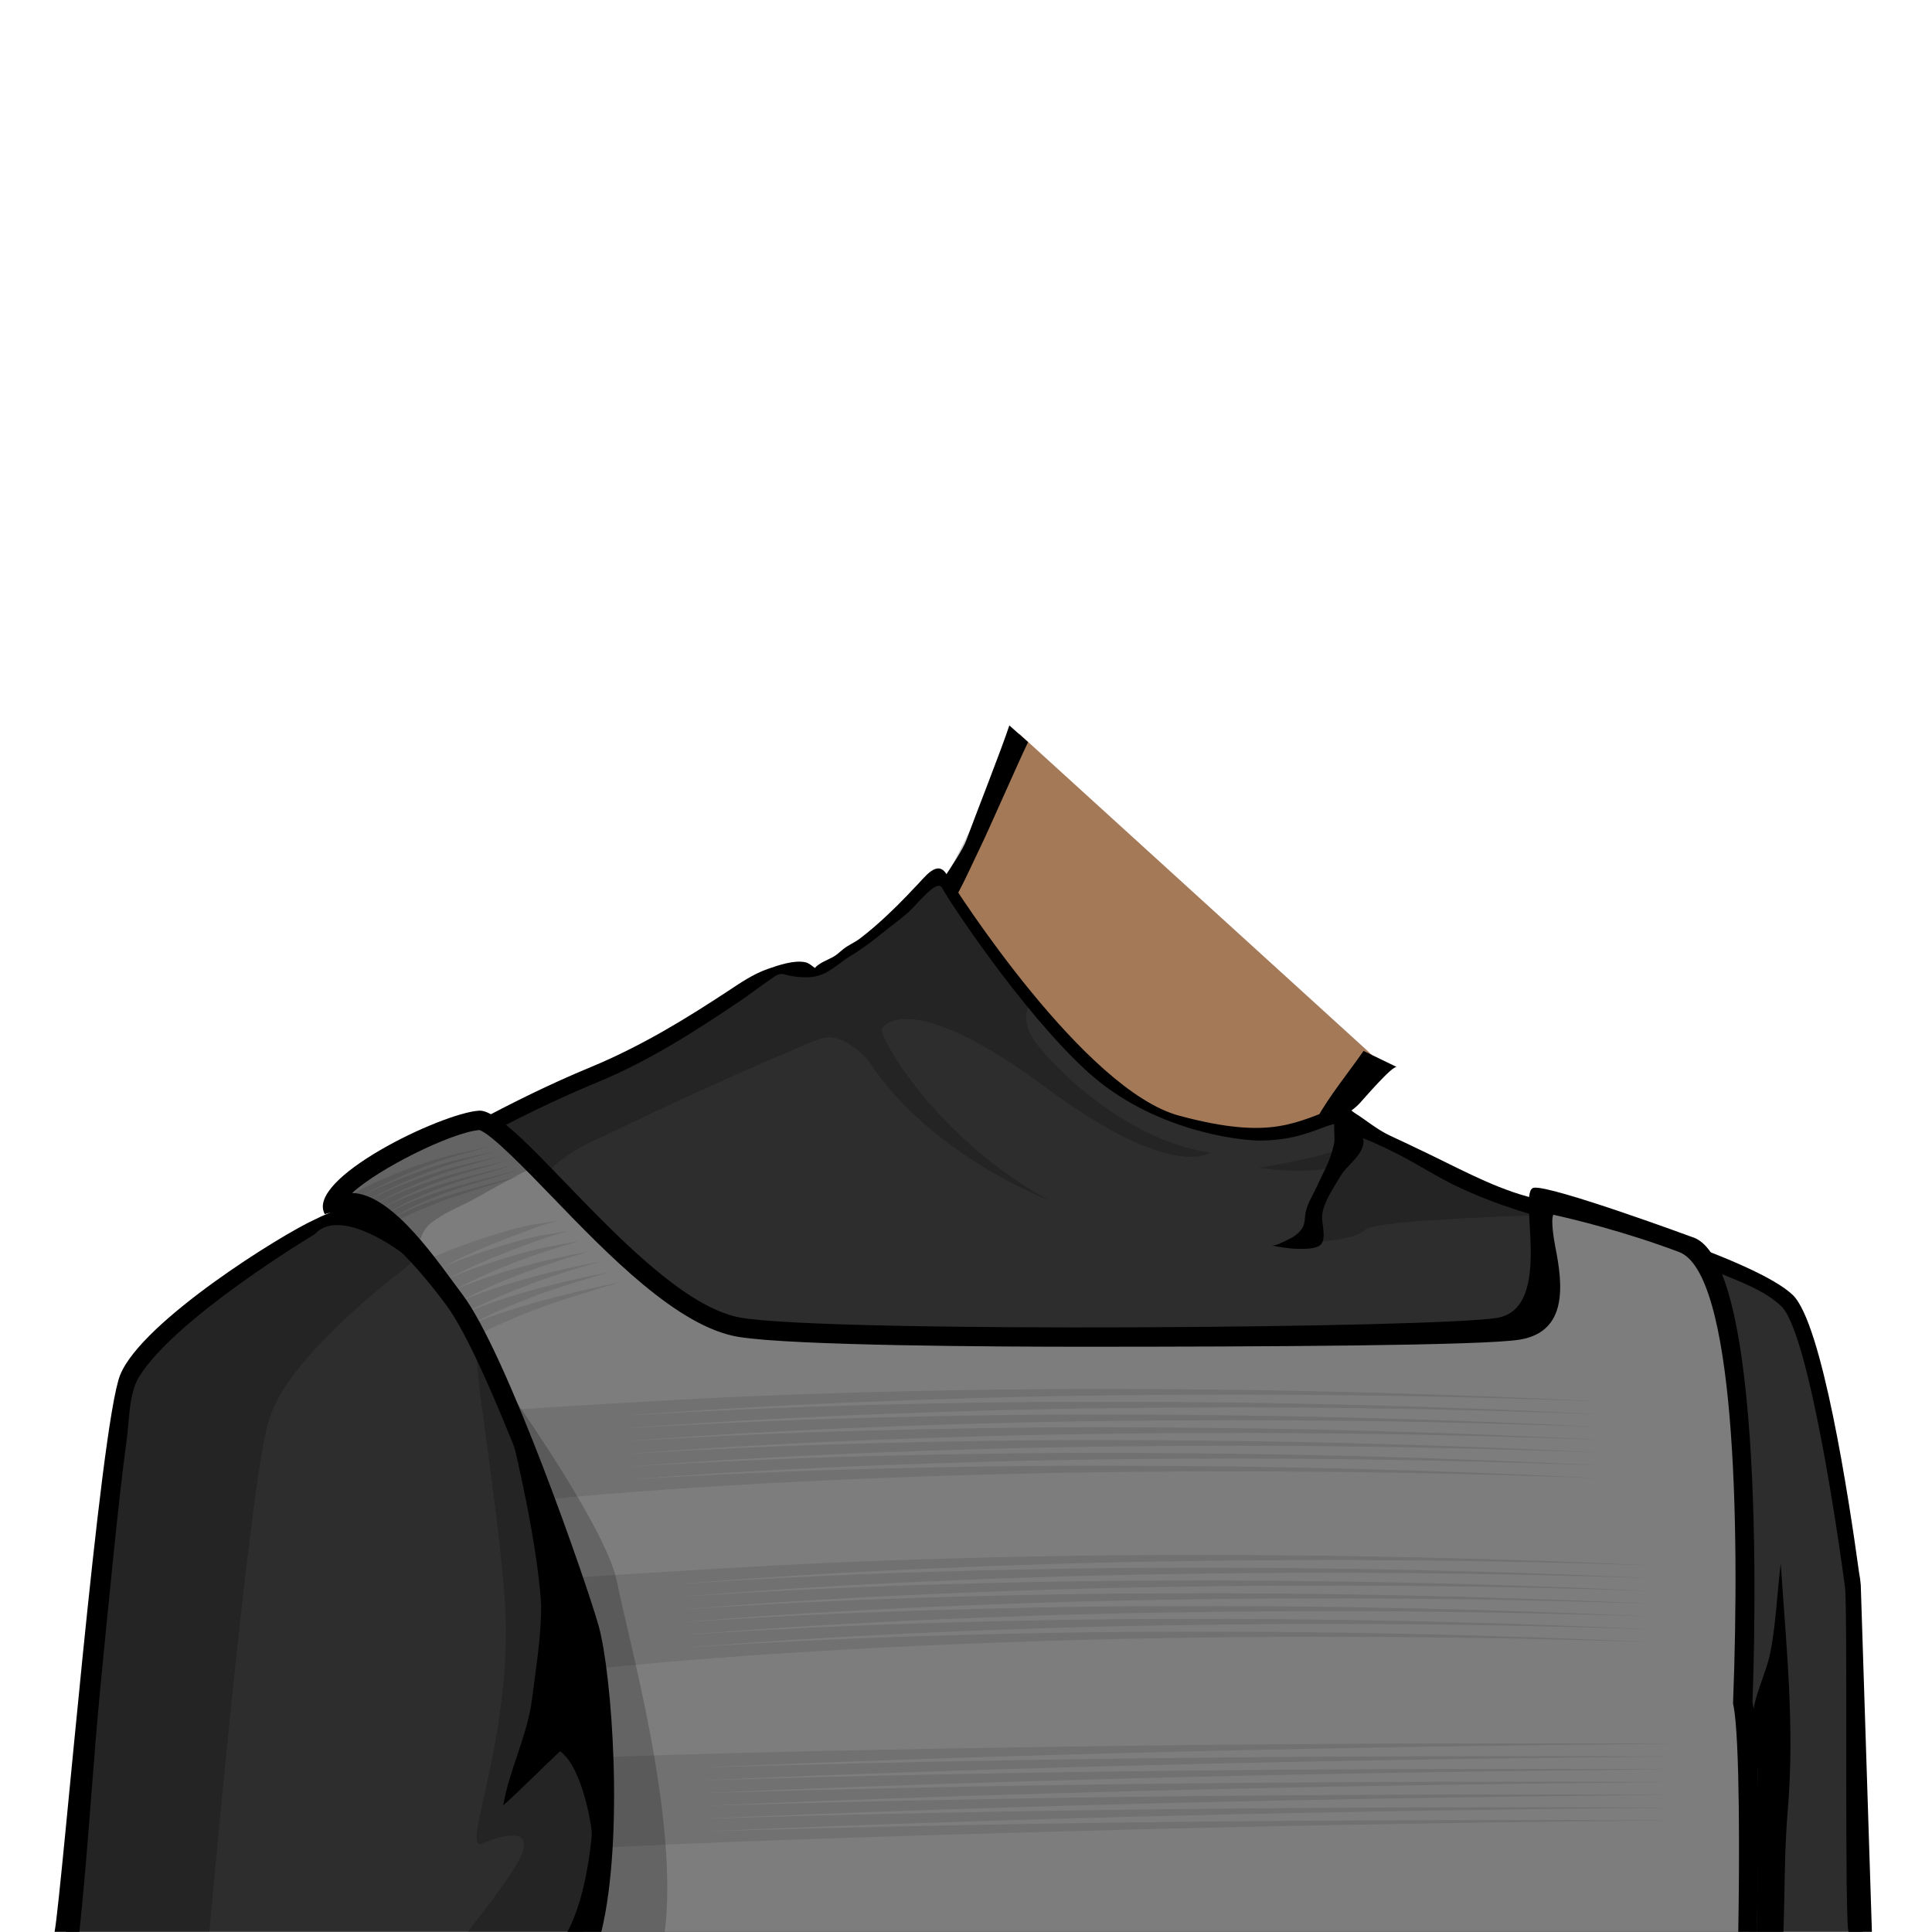
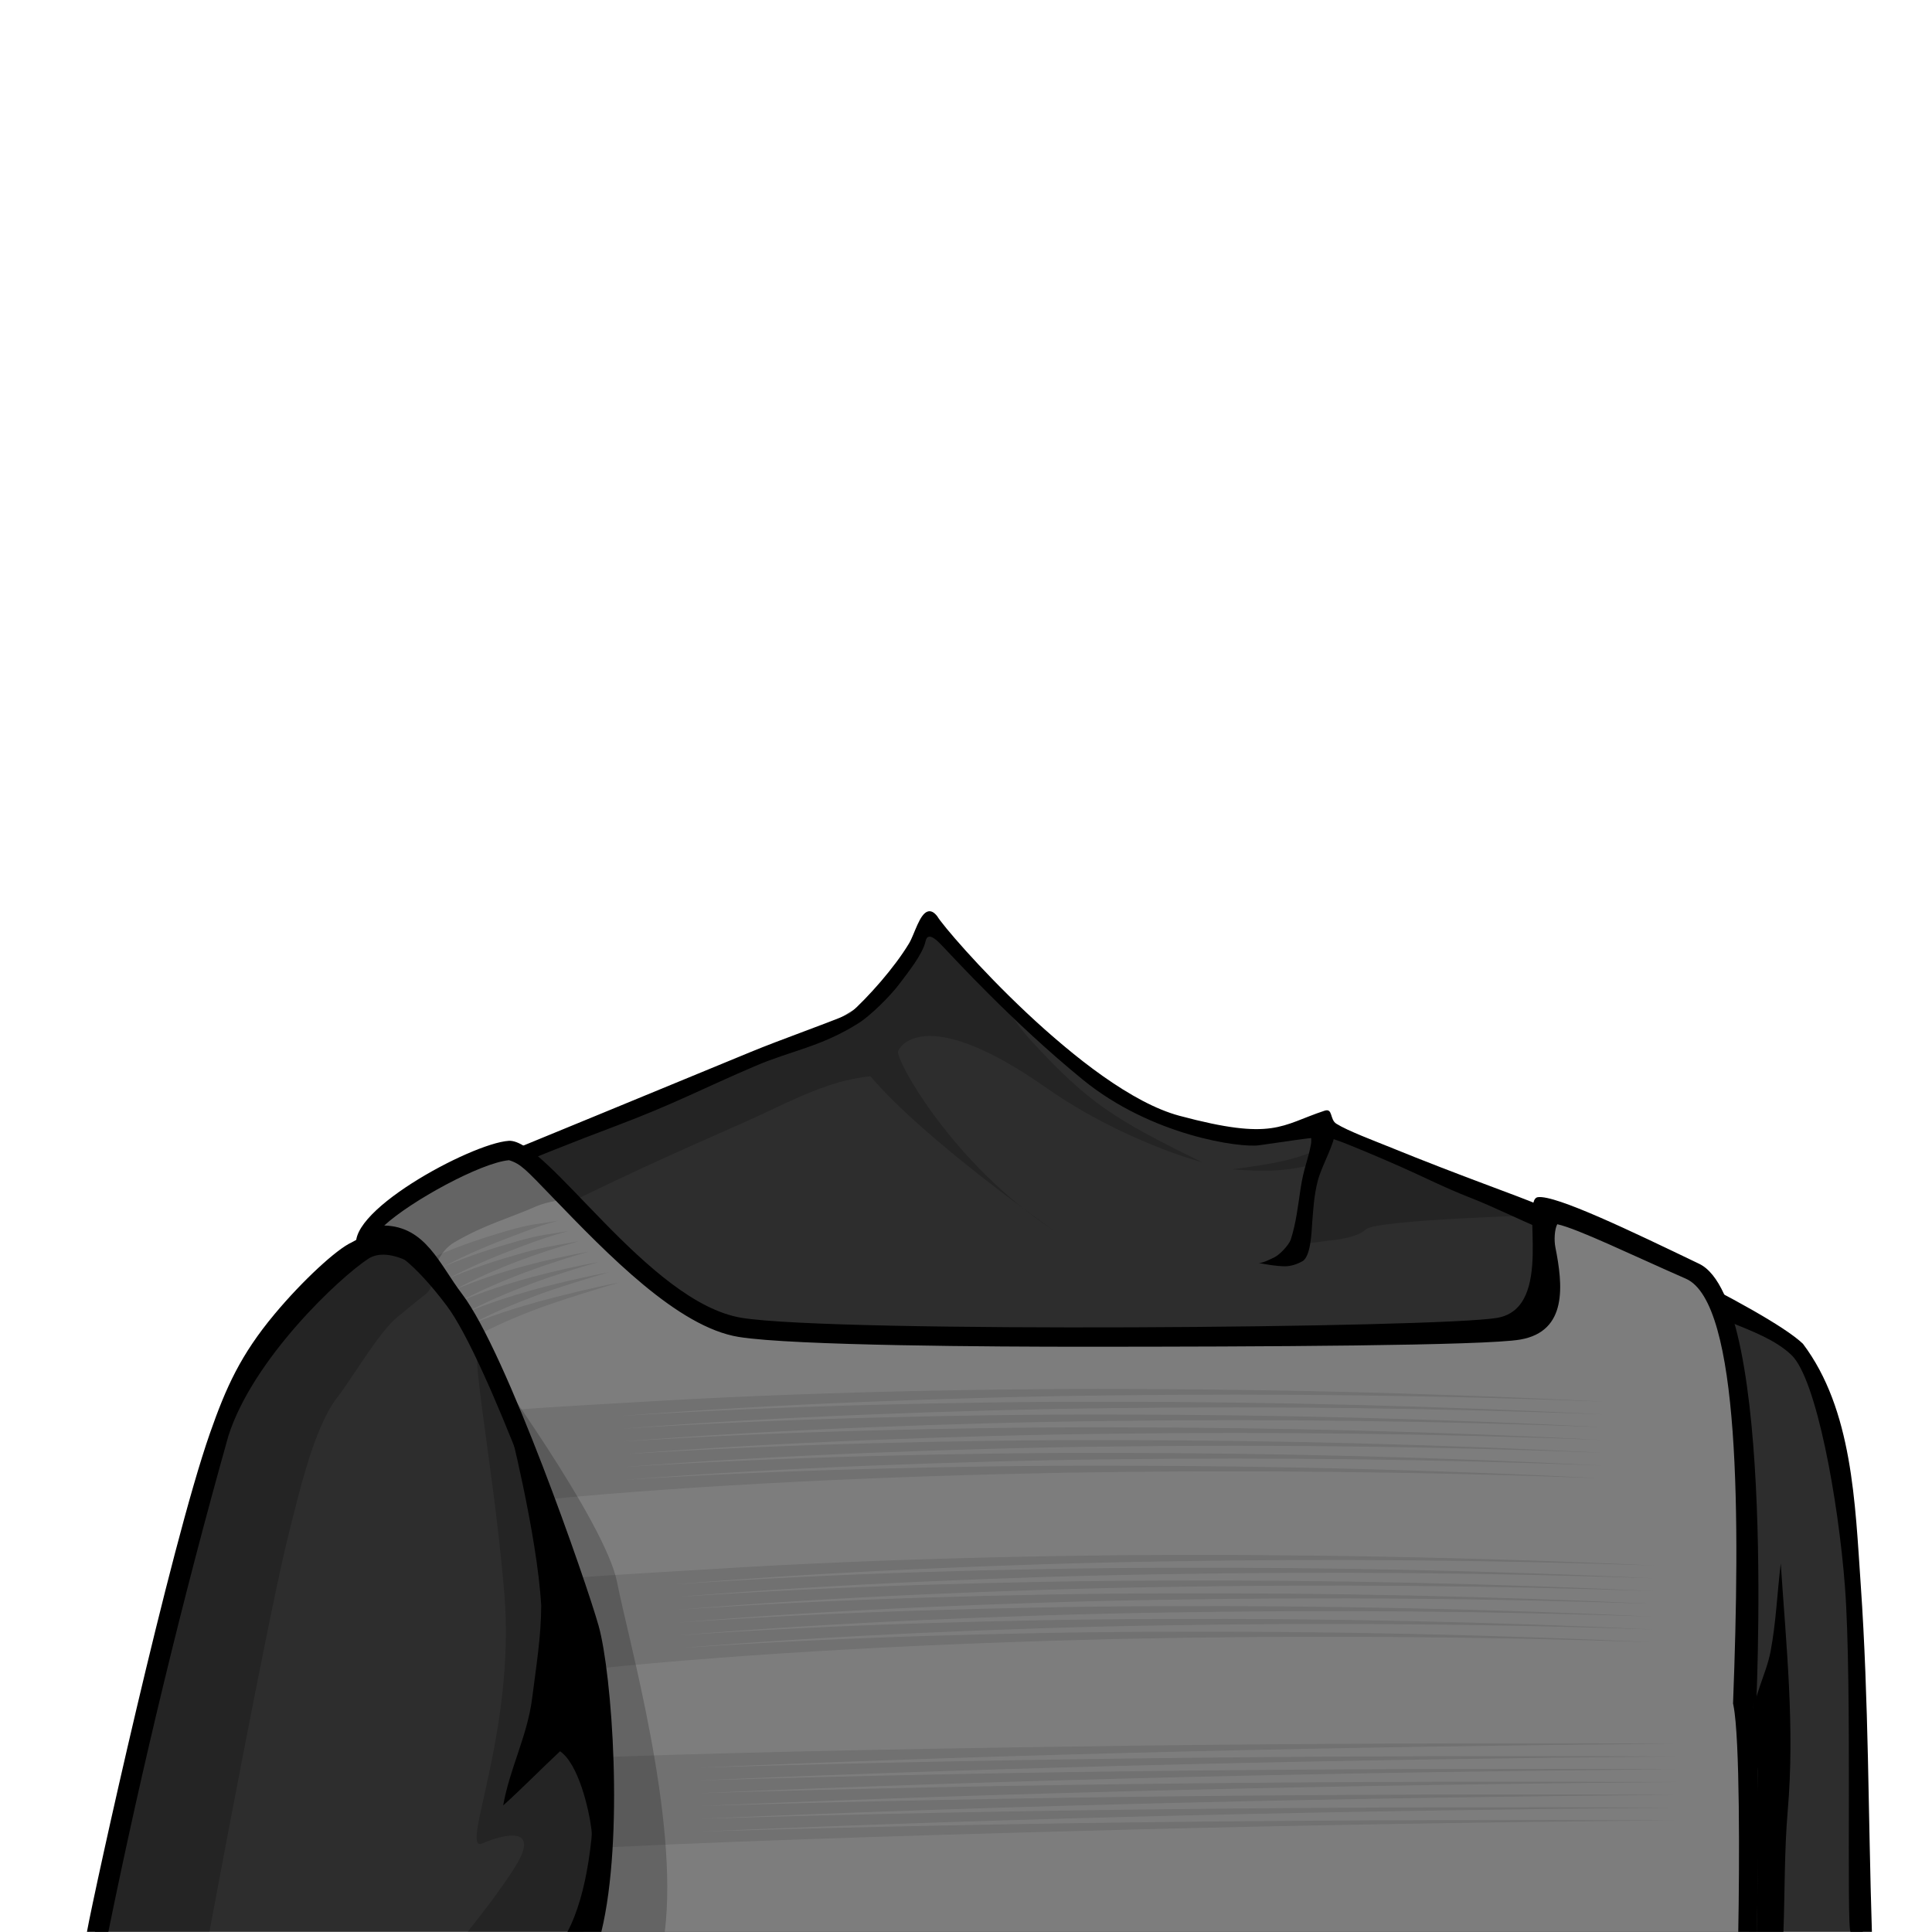
- <svg xmlns="http://www.w3.org/2000/svg" version="1.1" id="svg4319" width="400" height="400" viewBox="0 0 400 400">
+ <svg xmlns="http://www.w3.org/2000/svg" version="1.1" id="svg4319" width="400" height="400" viewBox="0 0 400 400" xml:space="preserve">
  <defs id="defs4323" />
-   <g id="layer1">
+   <g id="layer1" style="display:none">
    <path d="m 210.958,151.876 -17.038,41.565 c 0,0 -2.936,17.312 1.045,25.181 3.309,6.541 11.664,13.756 15.768,16.768 9.037,6.637 27.301,15.592 38.175,17.004 l 11.331,-1.564 2.825,-2.824 5.224,-2.259 3.813,-10.875 13.079,-15.412 z" style="fill:#cd976d;fill-opacity:1;fill-rule:nonzero;stroke:none;stroke-width:1.333" id="path12419" />
    <path d="m 273.83,232.571 10.157,-13.535 c -0.165,-0.373 -0.32,-0.753 -0.468,-1.136 l -72.54,-65.983 -18.919,37.269 c 0,0 0.157,0.265 0.441,0.74 0.047,0.077 0.101,0.169 0.155,0.257 0.035,0.057 0.069,0.115 0.107,0.176 0.067,0.113 0.141,0.235 0.219,0.363 0.037,0.063 0.079,0.131 0.119,0.197 2.751,4.548 12.543,20.101 19.652,29.404 0.001,10e-4 0.001,0.003 0.003,0.004 2.496,2.428 4.345,4.272 5.164,5.176 4.969,5.493 31.039,7.324 38.885,9.679 6.249,1.875 14.565,-2.848 17.025,-2.612" style="opacity:0.2;fill:#000000;fill-opacity:1;fill-rule:nonzero;stroke:none;stroke-width:1.333" id="path13445" />
    <path d="m 208.972,150.189 c -1.455,4.527 -7.267,19.252 -8.889,23.733 -1.329,3.669 -9.56,14.62 -9.527,15.189 0.009,0.159 2.251,3.695 2.611,3.309 4.368,-4.667 6.94,-11.149 9.647,-16.692 1.929,-3.953 8.109,-18.131 10.04,-22.083 0,0 -3.881,-3.457 -3.881,-3.457" style="fill:#000000;fill-opacity:1;fill-rule:nonzero;stroke:none;stroke-width:1.333" id="path13455" />
    <path d="m 289.202,220.92 c -0.867,-0.423 -6.996,6.763 -7.667,7.469 -2.777,2.935 -5.084,2.975 -8.961,3.288 2.713,-4.869 6.519,-9.473 9.736,-14.096 0,0 6.884,3.335 6.892,3.339" style="fill:#000000;fill-opacity:1;fill-rule:nonzero;stroke:none;stroke-width:1.333" id="path13459" />
  </g>
  <g id="g4327">
-     <path d="m 258.025,234.659 c 3.935,-0.204 8.593,-0.216 12.355,-1.512 4.525,-1.559 7.499,-1.016 11.933,0.971 3.815,1.709 7.54,3.552 11.283,5.423 7.308,3.653 15.28,8.092 23.547,8.947 10.46,1.08 37.395,12.289 45.549,16.201 8.153,3.912 9.656,4.968 12.445,13.475 2.329,7.104 7.147,39.656 8.672,50.195 l 1.88,71.609 H 13.648 L 25.935,284.446 l 30.509,-25.195 8.735,-5.313 9.62,-5.308 6.631,-5.768 11.107,-6.656 c 0,0 37.288,-18.12 37.288,-18.12 9.531,-5.347 19.06,-10.693 28.591,-16.04 1.972,-1.105 4.019,-2.092 6.289,-1.704 2.423,0.415 4.637,1.056 6.811,-0.421 1.965,-1.336 4.007,-2.475 6.193,-3.508 l 12.213,-10.929 3.585,-3.659 c 0,0 2.964,0.871 5.057,5.405 2.092,4.533 22.32,29.817 26.331,33.305 4.011,3.487 19.704,14.821 33.131,14.124" style="fill:#2d2d2d;fill-opacity:1;fill-rule:nonzero;stroke:none;stroke-width:1.333" id="path13463" />
-     <path d="m 276.276,235.004 c -0.051,-1.365 -0.171,-3.101 0.225,-3.667 1.872,-2.677 5.892,3.436 5.803,5.043 -0.163,2.937 -3.375,4.752 -4.756,7.087 -1.38,2.332 -3.6,5.529 -3.824,8.26 -0.133,1.62 1.164,5.233 -0.648,6.248 -1.12,0.628 -3.103,0.601 -4.367,0.583 -1.832,-0.027 -3.676,-0.357 -5.471,-0.703 0.817,0.157 2.585,-0.801 3.32,-1.144 1.115,-0.523 2.227,-1.216 2.937,-2.248 0.789,-1.147 0.577,-2.229 0.828,-3.48 0.372,-1.851 1.599,-3.713 2.368,-5.425 1.44,-3.203 2.903,-5.448 3.557,-9.072 0.059,-0.324 0.049,-0.865 0.027,-1.481" style="fill:#000000;fill-opacity:1;fill-rule:nonzero;stroke:none;stroke-width:1.333" id="path13467" />
-     <path d="m 123.9,349.014 c -1.308,-7.913 -4.337,-16.292 -6.535,-23.676 -1.673,-5.62 -3.495,-11.203 -5.58,-16.684 -1.785,-4.696 -5.355,-9.681 -6.576,-14.445 0.003,0.011 5.983,23.327 6.844,38.197 -0.011,6.477 -1.073,12.793 -1.877,19.191 -0.976,7.767 -4.657,14.56 -5.996,22.2 3.955,-3.56 7.912,-7.605 11.776,-11.213 3.797,2.609 5.971,11.911 6.501,16.192 0.317,2.559 -0.312,5.915 0.503,8.308 1.823,-3.06 1.457,-6.647 1.78,-10.095 0.328,-3.504 0.325,-7.059 0.325,-10.643 0,-4.108 -0.349,-8.093 -0.58,-12.201 -0.095,-1.677 -0.299,-3.393 -0.585,-5.131" style="fill:#000000;fill-opacity:1;fill-rule:nonzero;stroke:none;stroke-width:1.333" id="path13471" />
-     <path d="m 382.755,399.967 c -0.927,0 -0.156,-66.395 -0.772,-71.397 -2.409,-17.972 -8.059,-53.227 -13.191,-58.135 -3.288,-3.144 -8.155,-4.936 -12.279,-6.643 -6.088,-2.519 -12.332,-4.664 -18.609,-6.657 -3.221,-1.023 -6.508,-1.867 -9.716,-2.923 -3.919,-1.291 -8.115,-1.884 -12.1,-3.075 -4.707,-1.405 -9.315,-3.144 -13.777,-5.196 -4.443,-2.041 -8.507,-4.748 -12.871,-6.975 -1.679,-0.856 -3.377,-1.671 -5.096,-2.443 -1.32,-0.593 -3.112,-0.979 -4.036,-2.16 -3.756,-4.808 -6.739,1.775 -19.565,1.775 -3.864,0 -22.039,-1.865 -35.681,-14.343 -13.643,-12.476 -28.919,-35.797 -29.968,-37.897 -1.049,-2.099 -4.781,2.916 -7,4.944 -1.627,1.487 -3.428,2.715 -5.141,4.119 -2.199,1.803 -4.473,3.507 -6.892,4.976 -2.737,1.664 -4.775,4.084 -8.173,4.349 -1.724,0.135 -3.741,-0.036 -5.373,-0.533 -1.183,-0.36 -1.779,0.175 -2.817,0.88 -2.204,1.496 -4.257,3.107 -6.475,4.603 -9.341,6.304 -18.881,12.423 -29.332,16.744 -17.939,7.417 -31.392,15.748 -35.396,17.535 -0.985,0.44 -12.244,7.716 -11.932,8.175 1.049,1.544 3.224,2.54 4.723,3.628 4.463,3.24 8.415,7.217 10.913,12.057 0.521,1.011 0.989,2.157 0.676,3.131 -4.105,-6.079 -21.397,-19.871 -27.697,-12.992 0,0 -29.052,17.401 -36.467,29.677 -2.007,3.329 -1.943,8.917 -2.449,12.637 -1.097,8.051 -1.937,16.137 -2.775,24.217 -0.888,8.579 -1.715,17.164 -2.56,25.748 -1.716,17.432 -2.639,34.735 -4.493,52.173 h -5.131 c 1.579,-8.731 9.385,-105.023 13.592,-115.337 4.531,-11.108 33.508,-29.101 40.288,-32.143 3.325,-1.712 7.363,-2.9 8.457,-3.367 1.095,-1.408 5.755,-7.245 13.695,-10.787 3.767,-1.681 17.835,-10.313 34.904,-17.371 5.149,-2.129 10.132,-4.644 14.973,-7.397 4.588,-2.609 9.043,-5.443 13.453,-8.339 2.697,-1.771 5.208,-3.531 8.287,-4.613 2.191,-0.769 5.504,-1.907 7.843,-1.373 0.728,0.165 1.328,0.771 1.923,1.171 0.824,-1.023 2.625,-1.655 3.78,-2.292 0.849,-0.468 1.429,-1.099 2.169,-1.673 1.027,-0.796 2.281,-1.308 3.327,-2.099 1.947,-1.473 3.791,-3.083 5.573,-4.748 1.449,-1.353 2.859,-2.749 4.233,-4.179 0.529,-0.549 1.183,-1.292 1.732,-1.829 1.831,-1.791 4.513,-5.872 6.496,-2.491 1.981,3.383 28.568,44.661 48.159,49.908 19.589,5.248 24.153,1.123 33.232,-1.865 1.759,-0.579 1.692,0.439 3.096,1.312 2.397,1.512 4.619,3.425 7.195,4.627 2.776,1.295 5.543,2.607 8.299,3.94 7.783,3.763 15.028,7.767 23.284,9.448 10.316,2.101 44.328,12.419 51.865,19.627 6.085,5.82 11.605,41.869 13.763,57.64 0.143,0.661 0.259,1.472 0.332,2.455 l 2.305,71.776 z" style="fill:#000000;fill-opacity:1;fill-rule:nonzero;stroke:none;stroke-width:1.333" id="path13475" />
-     <path d="m 363.697,399.967 c 0.252,-10.695 0.284,-21.396 0.249,-32.093 -0.012,-3.864 -1.143,-7.827 -1.119,-11.532 0.031,-4.973 2.807,-9.532 3.737,-14.381 1.147,-5.975 1.379,-12.204 2.12,-18.245 1.156,17.316 2.923,33.881 1.447,51.135 -0.711,8.312 -0.589,16.779 -0.891,25.117 0,0 -5.544,0 -5.544,0" style="fill:#000000;fill-opacity:1;fill-rule:nonzero;stroke:none;stroke-width:1.333" id="path13479" />
-     <path d="m 260.606,241.774 c 0,0 16.008,-2.511 17.996,-4.708 1.987,-2.197 2.196,-3.244 2.196,-3.244 l 17.787,8.475 c 0,0 16.531,8.999 23.017,9.208 0,0 -36.616,0.941 -38.816,3.033 -1.731,1.647 -5.756,2.137 -8.053,2.365 -1.437,0.143 -3.601,-0.045 -4.267,-1.531 -0.793,-1.768 0.096,-4.304 1.125,-5.752 3.348,-4.708 4.289,-8.056 4.289,-8.056 0,0 -4.289,1.779 -15.275,0.209" style="opacity:0.2;fill:#000000;fill-opacity:1;fill-rule:nonzero;stroke:none;stroke-width:1.333" id="path13489" />
-     <path d="m 120.822,399.967 h 241.291 l -0.335,-8.371 c 0,0 0.936,-89.977 0.107,-97.824 -0.829,-7.847 -8.575,-31.649 -9.636,-34.264 -1.06,-2.616 -32.957,-11.039 -32.957,-11.039 -1.831,5.755 6.391,25.947 -5.117,26.732 -11.509,0.784 -134.704,2.092 -154.06,0.261 -19.355,-1.831 -27.987,-12.032 -31.125,-15.955 -3.139,-3.924 -24.325,-24.064 -27.464,-26.68 -3.139,-2.615 -6.8,0 -15.432,3.139 -8.632,3.139 -15.693,10.724 -15.693,10.724 v 2.355 l 7.453,2.887 c 0,0 15.584,11.44 25.367,35.147 3.409,8.264 18.968,42.789 21.584,67.899 1.943,18.645 -1.883,36.847 -3.981,44.989" style="fill:#7d7d7d;fill-opacity:1;fill-rule:nonzero;stroke:none;stroke-width:1.333" id="path13499" />
-     <path d="m 119.514,399.705 h 241.291 l -0.335,-8.371 c 0,0 0.936,-89.977 0.107,-97.824 -0.829,-7.847 -8.575,-31.649 -9.636,-34.264 -1.06,-2.616 -32.957,-11.039 -32.957,-11.039 -1.831,5.755 6.391,25.947 -5.117,26.732 -11.509,0.784 -134.704,2.092 -154.06,0.261 -19.355,-1.831 -27.987,-12.032 -31.125,-15.955 -3.139,-3.924 -24.325,-24.064 -27.464,-26.68 -3.139,-2.615 -6.8,0 -15.432,3.139 -8.632,3.139 -15.693,10.724 -15.693,10.724 v 2.355 l 7.453,2.887 c 0,0 15.584,11.44 25.367,35.147 3.409,8.264 18.968,42.789 21.584,67.899 1.943,18.645 -1.883,36.847 -3.981,44.989" style="fill:#7d7d7d;fill-opacity:1;fill-rule:nonzero;stroke:none;stroke-width:1.333" id="path13503" />
-     <path d="m 362.824,352.362 c 0,0 3.977,-91.285 -12.504,-96.255 0,0 -29.084,-10.724 -32.747,-10.2 -3.661,0.523 4.447,24.848 -7.584,26.94 -12.032,2.092 -137.059,3.139 -156.415,0 -19.355,-3.139 -46.557,-43.419 -54.404,-42.896 -7.847,0.523 -36.096,14.124 -31.911,21.448 0,0 7.94,-4.441 25.235,18.94 8.213,11.104 24.413,55.973 27.601,67.375 3.187,11.403 5.753,46.56 -2.616,62.253 h 7.025 c 4.721,-19.473 2.197,-53.476 -0.557,-63.329 -2.507,-8.963 -19.083,-56.663 -28.272,-68.723 -4.681,-6.144 -14.172,-20.708 -22.768,-20.92 5.515,-5.076 20.444,-12.491 26.319,-13.036 2.465,0.756 9.701,8.253 15.008,13.749 11.629,12.049 26.103,27.044 38.7,29.087 11.315,1.835 53.659,2.033 71.337,2.033 36.707,-10e-4 83.143,-0.212 90.484,-1.488 9.836,-1.711 8.833,-11.293 7.264,-19.14 -0.285,-1.428 -0.984,-5.664 -0.419,-6.696 4.196,0.912 14.911,3.525 25.984,7.695 11.617,4.232 12.669,55.884 11.241,93.009 l -0.017,0.473 0.092,0.465 c 1.336,6.677 1.248,32.987 0.988,46.82 h 3.808 c 0,0 1.219,-37.143 -0.873,-47.605" style="fill:#000000;fill-opacity:1;fill-rule:nonzero;stroke:none;stroke-width:1.333" id="path13507" />
+     <path d="m 258.025,234.659 c 3.935,-0.204 8.593,-0.216 12.355,-1.512 4.525,-1.559 6.357,0.126 10.792,2.112 3.815,1.709 8.682,3.797 12.424,5.667 7.308,3.653 15.525,6.787 24.199,9.681 10.46,1.08 35.764,17.835 43.918,21.747 8.153,3.912 13.245,9.372 16.034,17.879 2.329,7.104 4.537,27.585 6.062,38.124 l 1.88,71.609 H 19.648 l 21.946,-91.054 6.864,-21.682 14.904,-20.398 10.185,-7.639 3.533,-5.035 c 6.946,-5.978 15.849,-11.19 23.981,-15.228 l 6.215,-0.799 29.15,-11.546 c 12.078,-4.098 23.178,-10.691 35.24,-14.808 3.16,-1.159 6.571,-3.694 8.744,-5.171 6.21,-4.087 9.903,-9.767 11.255,-16.065 l 2.19,1.632 c 0,0 2.016,1.569 5.348,5.289 6.558,7.322 21.68,19.585 25.691,23.073 4.011,3.487 19.704,14.821 33.131,14.124" style="fill:#2d2d2d;fill-opacity:1;fill-rule:nonzero;stroke:none;stroke-width:1.333" id="path13463" />
+     <path d="m 271.464,235.33 c -0.051,-1.365 -0.171,-3.101 0.225,-3.667 1.872,-2.677 4.913,0.663 4.824,2.27 -0.163,2.937 -2.878,7.374 -3.696,10.594 -0.774,3.047 -0.909,5.774 -1.133,8.505 -0.133,1.62 -0.22,7.079 -2.032,8.093 -1.12,0.628 -2.411,1.063 -3.675,1.044 -1.832,-0.027 -3.676,-0.357 -5.471,-0.703 0.817,0.157 2.585,-0.801 3.32,-1.144 1.115,-0.523 2.942,-2.465 3.399,-3.632 1.107,-3.412 1.51,-7.023 2.04,-10.562 0.706,-4.589 1.516,-5.693 2.171,-9.317 0.059,-0.324 0.049,-0.865 0.027,-1.481" style="fill:#000000;fill-opacity:1;fill-rule:nonzero;stroke:none;stroke-width:1.333" id="path13467" />
+     <path id="path13471" style="fill:#000000;fill-opacity:1;fill-rule:nonzero;stroke:none;stroke-width:1.333" d="m 192.145,188.697 c -1.757,0.444 -2.801,4.731 -3.928,6.605 -3.069,5.105 -8.535,11.233 -12.346,14.606 -5.842,2.421 -14.19,5.308 -20.47,7.901 -23.247,9.598 -40.296,16.605 -64.723,26.637 -7.94,3.541 -10.653,7.395 -11.748,8.803 -1.095,0.467 -2.821,2.278 -6.146,3.99 -3.064,1.375 -10.123,7.865 -15.936,14.83 -7.048,8.445 -10.051,15.163 -13.383,24.672 -8.256,23.56 -23.884,94.494 -25.463,103.225 h 4.43 C 29.396,365.774 37.846,330.854 47.281,297.303 c 5.106,-16.011 23.023,-32.809 28.977,-36.697 4.295,-2.805 12.51,1.822 16.615,7.9 0.313,-0.973 -0.154,-2.12 -0.676,-3.131 -2.499,-4.84 -3.352,-6.533 -7.814,-9.773 -1.499,-1.088 -1.482,-0.239 -2.531,-1.783 0.957,0.579 9.001,-5.751 9.986,-6.191 4.004,-1.787 17.441,-7.643 35.824,-14.572 12.086,-4.556 17.798,-7.7 28.866,-12.419 7.284,-3.106 13.442,-3.911 21.124,-8.737 2.419,-1.469 6.666,-5.663 8.534,-8.164 1.754,-2.348 4.857,-6.171 5.435,-8.847 0.531,-2.458 2.961,0.429 3.928,1.422 1.638,1.682 13.906,15.188 28.605,27.199 14.316,11.699 32.683,14.158 36.508,13.609 13.071,-1.876 13.225,-2.051 16.139,-1.041 2.468,0.855 8.906,3.599 13.047,5.418 4.485,1.971 9.326,4.444 14.584,6.486 4.579,1.778 10.134,4.544 14.674,6.42 11.835,4.891 35.627,17.892 39.529,19.506 4.124,1.707 8.989,3.499 12.277,6.643 5.132,4.908 9.699,29.941 11.07,48.021 1.526,20.125 0.247,71.396 1.174,71.396 h 4.401 c -0.768,-23.925 -0.652,-47.895 -2.305,-71.775 -1.178,-17.021 -1.69,-36.326 -11.975,-49.982 -7.537,-7.208 -46.214,-25.05 -54.312,-28.598 -4.831,-2.116 -15.618,-5.752 -31.746,-12.328 -2.632,-1.073 -8.138,-3.12 -10.539,-4.627 -1.401,-0.879 -0.685,-3.276 -2.443,-2.697 -9.079,2.988 -10.461,6.297 -30.051,1.049 -19.591,-5.247 -48.153,-37.92 -50.135,-41.303 -0.684,-0.892 -1.321,-1.156 -1.906,-1.008 z m -86.936,105.512 c 0.003,0.011 5.982,23.327 6.844,38.197 -0.011,6.477 -1.073,12.792 -1.877,19.189 -0.976,7.767 -4.657,14.561 -5.996,22.201 3.955,-3.56 7.911,-7.607 11.775,-11.215 3.797,2.609 5.971,11.912 6.502,16.193 0.317,2.559 -0.313,5.913 0.502,8.307 1.823,-3.06 1.459,-6.646 1.781,-10.094 0.328,-3.504 0.324,-7.059 0.324,-10.643 0,-4.108 -0.349,-8.093 -0.58,-12.201 -0.095,-1.677 -0.297,-3.394 -0.584,-5.131 -1.308,-7.913 -4.338,-16.292 -6.535,-23.676 -1.673,-5.62 -3.495,-11.202 -5.58,-16.684 -1.785,-4.696 -5.355,-9.681 -6.576,-14.445 z m 263.477,29.506 c -0.741,6.041 -0.972,12.271 -2.119,18.246 -0.931,4.849 -3.708,9.408 -3.738,14.381 -0.024,3.705 1.107,7.667 1.119,11.531 0.035,10.697 0.002,21.399 -0.25,32.094 h 5.545 c 0.301,-8.339 0.18,-16.805 0.891,-25.117 1.476,-17.253 -0.291,-33.819 -1.447,-51.135 z" />
+     <path d="m 120.822,399.967 h 241.291 l -0.335,-8.371 c 0,0 0.936,-89.977 0.107,-97.824 -0.829,-7.847 -6.617,-25.614 -7.679,-28.229 -1.06,-2.616 -34.915,-17.074 -34.915,-17.074 -1.831,5.755 6.391,25.947 -5.117,26.732 -11.509,0.784 -134.704,2.092 -154.06,0.261 -19.355,-1.831 -27.987,-12.032 -31.125,-15.955 -3.139,-3.924 -19.596,-18.874 -22.735,-21.49 -3.139,-2.615 -6.124,0.262 -14.127,4.77 -8.469,4.77 -14.878,11.54 -14.878,11.54 v 2.355 l 4.525,-0.829 c 0,0 11.662,7.518 21.445,31.225 3.409,8.264 18.968,42.789 21.584,67.899 1.943,18.645 -1.883,36.847 -3.981,44.989" style="fill:#7d7d7d;fill-opacity:1;fill-rule:nonzero;stroke:none;stroke-width:1.333" id="path13499" />
+     <path d="m 119.514,399.705 h 241.291 l -0.335,-8.371 c 0,0 0.936,-89.977 0.107,-97.824 -0.829,-7.847 -6.454,-25.94 -7.516,-28.555 -1.06,-2.616 -35.078,-16.748 -35.078,-16.748 -1.831,5.755 6.391,25.947 -5.117,26.732 -11.509,0.784 -134.704,2.092 -154.06,0.261 -19.355,-1.831 -27.987,-12.032 -31.125,-15.955 -3.139,-3.924 -15.675,-16.567 -18.813,-19.183 -3.139,-2.615 -8.927,0.323 -17.559,3.462 -8.632,3.139 -14.206,10.378 -14.206,10.378 l -0.231,1.605 4.454,0.753 c 0,0 10.802,6.85 20.585,30.556 3.409,8.264 18.968,42.789 21.584,67.899 1.943,18.645 -1.883,36.847 -3.981,44.989" style="fill:#7d7d7d;fill-opacity:1;fill-rule:nonzero;stroke:none;stroke-width:1.333" id="path13503" />
+     <path d="m 363.477,355.95 c 0,0 4.54,-86.495 -11.688,-94.297 -13.983,-6.722 -29.736,-14.313 -33.399,-13.789 -3.661,0.523 3.631,22.891 -8.4,24.983 -12.032,2.092 -137.059,3.139 -156.415,0 -19.355,-3.139 -40.4,-37.174 -48.247,-36.651 -7.847,0.523 -35.376,15.421 -31.191,22.745 0,0 4.523,-6.966 18.357,11.399 8.31,11.031 24.413,55.973 27.601,67.375 3.187,11.403 5.753,46.56 -2.616,62.253 h 7.025 c 4.721,-19.473 2.197,-53.476 -0.557,-63.329 -2.507,-8.963 -19.083,-56.663 -28.272,-68.723 -4.681,-6.144 -7.525,-13.974 -16.121,-14.186 5.515,-5.076 19.955,-12.98 25.829,-13.525 2.465,0.756 3.544,2.009 8.851,7.505 11.629,12.049 26.103,27.044 38.7,29.087 11.315,1.835 53.659,2.033 71.337,2.033 36.707,-10e-4 83.143,-0.212 90.484,-1.488 9.836,-1.711 8.833,-11.293 7.264,-19.14 -0.285,-1.428 -0.168,-3.707 0.397,-4.739 4.196,0.912 15.388,6.355 26.636,11.283 11.325,4.962 11.201,50.338 9.773,87.463 l -0.017,0.473 0.092,0.465 c 1.336,6.677 1.248,32.987 0.988,46.82 h 3.808 c 0,0 1.219,-37.143 -0.873,-47.605" style="fill:#000000;fill-opacity:1;fill-rule:nonzero;stroke:none;stroke-width:1.333" id="path13507" />
    <path d="m 241.231,325.918 c 33.859,-0.579 67.732,-0.288 101.58,0.86 -33.831,-1.588 -67.707,-2.321 -101.593,-2.184 -16.944,0.035 -33.891,0.373 -50.836,0.912 -16.947,0.547 -33.889,1.351 -50.843,2.527 16.937,-1.396 33.872,-2.421 50.816,-3.188 16.944,-0.76 33.895,-1.32 50.848,-1.573 33.905,-0.579 67.823,-0.288 101.716,0.861 -37.223,-1.727 -74.499,-2.436 -111.788,-2.143 -18.645,0.212 -37.295,0.648 -55.947,1.433 -9.327,0.392 -18.652,0.857 -27.985,1.451 -7.512,0.477 -19.647,1.123 -29.084,1.837 1.485,4.471 2.597,8.155 3.028,10.305 0.424,2.127 0.953,5.127 1.5,8.551 8.453,-0.907 17.195,-1.648 25.829,-2.307 9.18,-0.705 18.384,-1.285 27.593,-1.792 18.421,-1.016 36.877,-1.691 55.343,-2.141 36.936,-0.773 73.915,-0.553 110.868,0.677 -33.612,-1.58 -67.268,-2.308 -100.917,-2.173 -16.825,0.032 -33.647,0.368 -50.457,0.901 -16.808,0.541 -33.611,1.339 -50.356,2.499 16.729,-1.38 33.524,-2.399 50.331,-3.16 16.808,-0.753 33.633,-1.311 50.468,-1.564 33.668,-0.576 67.365,-0.288 101.039,0.852 -33.656,-1.581 -67.356,-2.311 -101.052,-2.176 -16.849,0.033 -33.696,0.371 -50.533,0.904 -16.836,0.543 -33.667,1.34 -50.453,2.505 16.771,-1.385 33.593,-2.404 50.428,-3.167 16.835,-0.755 33.685,-1.312 50.544,-1.567 33.716,-0.576 67.456,-0.288 101.173,0.855 -33.699,-1.583 -67.444,-2.313 -101.188,-2.177 -16.872,0.033 -33.744,0.371 -50.608,0.905 -16.864,0.543 -33.723,1.343 -50.551,2.511 16.812,-1.388 33.663,-2.408 50.524,-3.172 16.863,-0.756 33.739,-1.315 50.621,-1.568 33.763,-0.577 67.548,-0.288 101.309,0.856 -33.744,-1.585 -67.532,-2.316 -101.324,-2.18 -16.896,0.033 -33.792,0.372 -50.684,0.908 -16.892,0.544 -33.777,1.345 -50.648,2.516 16.853,-1.391 33.732,-2.412 50.621,-3.177 16.891,-0.757 33.791,-1.316 50.696,-1.569 33.812,-0.579 67.64,-0.288 101.445,0.857 -33.787,-1.587 -67.62,-2.319 -101.459,-2.181 -16.92,0.033 -33.841,0.372 -50.76,0.909 -16.92,0.545 -33.833,1.348 -50.747,2.521 16.896,-1.393 33.803,-2.417 50.72,-3.183 16.917,-0.759 33.843,-1.317 50.772,-1.572" style="opacity:0.1;fill:#000000;fill-opacity:1;fill-rule:nonzero;stroke:none;stroke-width:1.333" id="path13517" />
    <path d="m 230.33,291.543 c 34.016,-0.427 68.043,0.013 102.041,1.304 -33.979,-1.732 -68.007,-2.612 -102.049,-2.628 -17.021,-0.041 -34.045,0.22 -51.072,0.68 -17.027,0.468 -34.049,1.192 -51.085,2.288 17.021,-1.316 34.037,-2.261 51.063,-2.949 17.025,-0.681 34.055,-1.164 51.087,-1.343 34.063,-0.425 68.133,0.015 102.175,1.308 -37.384,-1.885 -74.827,-2.759 -112.287,-2.633 -18.731,0.127 -37.467,0.479 -56.207,1.176 -9.371,0.348 -18.741,0.769 -28.12,1.32 -7.865,0.459 -20.781,1.152 -30.415,1.88 1.993,5.207 4.511,11.879 6.952,18.564 8.089,-0.804 16.412,-1.467 24.644,-2.052 9.227,-0.661 18.476,-1.199 27.732,-1.663 18.513,-0.931 37.057,-1.52 55.612,-1.887 37.112,-0.607 74.261,-0.225 111.383,1.164 -33.763,-1.724 -67.573,-2.6 -101.38,-2.616 -16.904,-0.043 -33.805,0.217 -50.696,0.672 -16.889,0.463 -33.773,1.181 -50.604,2.263 16.815,-1.301 33.692,-2.24 50.581,-2.924 16.889,-0.676 33.796,-1.156 50.711,-1.335 33.828,-0.424 67.68,0.011 101.505,1.295 -33.807,-1.725 -67.66,-2.601 -101.513,-2.617 -16.927,-0.044 -33.853,0.217 -50.771,0.673 -16.917,0.464 -33.829,1.183 -50.701,2.267 16.856,-1.304 33.761,-2.244 50.677,-2.928 16.917,-0.677 33.849,-1.159 50.787,-1.336 33.875,-0.425 67.771,0.011 101.639,1.296 -33.849,-1.727 -67.747,-2.604 -101.647,-2.62 -16.951,-0.043 -33.901,0.217 -50.847,0.675 -16.944,0.465 -33.884,1.187 -50.797,2.273 16.897,-1.307 33.831,-2.248 50.775,-2.935 16.944,-0.677 33.9,-1.159 50.861,-1.337 33.921,-0.425 67.86,0.012 101.772,1.3 -33.892,-1.729 -67.833,-2.608 -101.78,-2.624 -16.975,-0.041 -33.951,0.219 -50.923,0.677 -16.971,0.465 -33.939,1.188 -50.893,2.277 16.939,-1.309 33.9,-2.252 50.871,-2.939 16.972,-0.679 33.952,-1.161 50.936,-1.339 33.969,-0.427 67.952,0.012 101.908,1.301 -33.936,-1.731 -67.921,-2.611 -101.916,-2.625 -16.997,-0.043 -33.997,0.219 -50.996,0.679 -17,0.467 -33.995,1.189 -50.991,2.283 16.98,-1.313 33.969,-2.257 50.967,-2.945 16.999,-0.68 34.004,-1.161 51.012,-1.34" style="opacity:0.1;fill:#000000;fill-opacity:1;fill-rule:nonzero;stroke:none;stroke-width:1.333" id="path13533" />
    <path d="m 144.875,379.21 c 67.337,-2.924 134.807,-4.379 202.264,-4.961 -67.461,-0.3 -134.948,0.272 -202.365,2.316 67.385,-2.927 134.876,-4.38 202.361,-4.963 -67.489,-0.3 -134.997,0.271 -202.461,2.317 67.432,-2.928 134.944,-4.383 202.457,-4.965 -67.517,-0.3 -135.047,0.272 -202.559,2.319 67.48,-2.929 135.012,-4.383 202.555,-4.965 -67.547,-0.3 -135.097,0.271 -202.656,2.32 67.528,-2.931 135.081,-4.385 202.651,-4.968 -67.573,-0.3 -135.145,0.272 -202.751,2.323 67.575,-2.933 135.148,-4.387 202.747,-4.971 -37.137,-0.179 -74.279,-0.048 -111.425,0.396 -34.727,0.463 -75.051,1.117 -110.608,2.368 0.552,5.335 0.841,10.025 0.592,12.649 -0.137,1.437 -0.437,3.579 -0.828,6.083 35.441,-1.719 76.245,-2.844 111.172,-3.764 37.029,-0.925 74.073,-1.54 111.123,-1.847 -67.432,-0.3 -134.899,0.271 -202.268,2.313" style="opacity:0.1;fill:#000000;fill-opacity:1;fill-rule:nonzero;stroke:none;stroke-width:1.333" id="path13549" />
    <path d="m 98.261,276.814 c 0.415,-0.232 0.829,-0.464 1.272,-0.693 1.101,-0.583 2.264,-1.147 3.441,-1.699 2.361,-1.103 4.832,-2.123 7.335,-3.093 5.019,-1.936 13.499,-4.529 17.911,-5.792 -4.355,0.801 -12.195,2.688 -16.964,4.012 -4.751,1.324 -9.488,2.847 -13.799,4.681 4.121,-2.235 8.736,-4.184 13.389,-5.94 4.672,-1.756 11.223,-3.724 15.276,-4.893 -4.404,0.813 -10.837,2.285 -15.687,3.635 -4.835,1.353 -9.648,2.899 -14.137,4.819 4.3,-2.32 8.991,-4.293 13.728,-6.077 4.752,-1.783 9.896,-3.335 14,-4.515 -8.871,1.667 -19.503,4.253 -28.887,8.212 9.016,-4.763 18.524,-7.951 26.789,-10.351 -8.979,1.697 -18.241,3.863 -27.949,7.971 9.341,-4.913 17.479,-7.68 25.852,-10.111 -4.552,0.848 -6.765,1.072 -11.852,2.5 -5.091,1.44 -10.132,3.055 -15.159,5.231 4.837,-2.576 9.756,-4.619 14.749,-6.491 4.989,-1.859 5.913,-2.164 10.165,-3.379 -4.601,0.859 -5.409,0.668 -10.575,2.12 -5.176,1.471 -10.293,3.108 -15.499,5.368 5.016,-2.66 10.011,-4.725 15.089,-6.627 5.069,-1.885 4.585,-1.773 8.887,-3 -5.117,0.947 -5.087,0.516 -10.852,2.191 -2.883,0.843 -5.764,1.751 -8.661,2.812 -1.449,0.533 -2.901,1.087 -4.375,1.709 -0.733,0.305 -1.481,0.636 -2.236,0.98 l -1.165,0.556 c -0.377,0.192 -0.652,0.323 -1.157,0.604 4.2,4.713 8.26,10.233 11.069,15.26" style="opacity:0.1;fill:#000000;fill-opacity:1;fill-rule:nonzero;stroke:none;stroke-width:1.333" id="path13565" />
-     <path d="m 77.331,252.382 c 0.724,0.501 1.508,1.131 2.316,1.813 1.377,-0.777 2.919,-1.635 3.533,-1.941 2.452,-1.199 5,-2.281 7.584,-3.293 5.179,-2.012 14.616,-4.652 17.727,-5.749 -3.016,0.845 -11.712,2.992 -16.547,4.587 -4.823,1.589 -7.039,2.472 -11.117,4.671 3.872,-2.355 6.123,-3.489 10.897,-5.296 4.788,-1.811 12.741,-3.931 15.581,-4.947 -3.037,0.852 -10.915,2.711 -15.8,4.323 -4.877,1.611 -7.751,2.737 -11.928,4.991 3.972,-2.411 6.88,-3.788 11.708,-5.615 4.839,-1.829 11.973,-3.66 14.835,-4.683 -3.059,0.859 -10.117,2.428 -15.053,4.057 -4.931,1.631 -8.461,3.001 -12.737,5.311 4.069,-2.465 7.635,-4.088 12.517,-5.935 4.889,-1.847 11.205,-3.389 14.089,-4.419 -3.081,0.865 -9.321,2.147 -14.309,3.795 -4.984,1.651 -9.171,3.265 -13.545,5.629 4.168,-2.52 8.391,-4.387 13.327,-6.255 4.94,-1.864 10.437,-3.117 13.343,-4.155 -3.103,0.872 -8.524,1.865 -13.563,3.531 -5.039,1.671 -9.883,3.531 -14.356,5.951 4.268,-2.576 9.147,-4.688 14.136,-6.575 4.991,-1.883 9.671,-2.848 12.597,-3.892 -3.125,0.88 -7.727,1.584 -12.816,3.267 -5.092,1.691 -10.593,3.796 -15.165,6.271 4.365,-2.632 9.903,-4.988 14.945,-6.895 5.041,-1.9 8.901,-2.577 11.852,-3.627 -3.472,0.963 -7.955,1.595 -13.593,3.516 -2.817,0.969 -5.619,2.021 -8.392,3.233 -1.385,0.617 -2.768,1.249 -4.145,1.956 -0.688,0.345 -1.379,0.719 -2.071,1.1 l -1.049,0.611 c -0.375,0.228 -0.664,0.397 -1.173,0.747 l 0.409,0.565 c 1.919,0.863 3.953,1.959 5.964,3.352" style="opacity:0.1;fill:#000000;fill-opacity:1;fill-rule:nonzero;stroke:none;stroke-width:1.333" id="path13581" />
-     <path d="m 128.062,220.311 c 11.851,-5.925 32.052,-19.931 34.207,-19.931 2.155,0 7.541,0.539 7.541,0.539 0,0 15.083,-9.832 16.968,-11.583 1.885,-1.751 6.733,-7.676 7.945,-6.733 1.212,0.943 10.505,14.411 12.121,16.969 1.616,2.559 6.599,7.945 6.599,7.945 0,0 -2.424,2.828 0.269,7.272 2.693,4.444 18.584,21.277 36.9,23.836 0,0 -7.812,6.06 -34.072,-13.467 -26.261,-19.527 -33.264,-13.736 -33.937,-12.12 -0.673,1.616 11.177,22.624 34.476,35.419 0,0 -24.645,-9.293 -37.439,-29.089 0,0 -4.983,-5.656 -9.292,-4.444 -2.032,0.572 -4.007,1.544 -5.947,2.357 -4.151,1.741 -8.275,3.544 -12.385,5.373 -5.404,2.404 -10.784,4.864 -16.135,7.381 -2.887,1.357 -5.765,2.733 -8.633,4.129 -2.792,1.36 -5.955,2.543 -8.543,4.261 -1.159,0.769 -2.367,1.595 -3.459,2.465 -0.373,0.299 -0.769,0.899 -1.163,1.115 -0.624,0.343 -0.925,0.061 -1.624,-0.155 -2.036,-0.633 -5.056,1.388 -6.907,2.332 -2.837,1.448 -5.575,3.165 -8.425,4.607 -2.605,1.319 -5.259,2.436 -7.595,4.188 -2.151,1.612 -2.548,3.496 -3.071,6.008 -0.403,1.933 -2.167,3.251 -3.623,4.383 -1.541,1.199 -3.063,2.423 -4.563,3.672 -3.736,3.111 -7.351,6.377 -10.736,9.868 -4.965,5.12 -10.371,11.199 -12.201,18.279 C 51.299,310.809 43.354,399.967 43.354,399.967 H 13.647 c 0,0 8.968,-110.436 13.681,-115.957 3.531,-4.136 6.845,-8.351 10.839,-12.075 7.709,-7.187 16.729,-12.867 26.091,-17.643 2.291,-1.168 5.421,-1.604 5.313,-4.775 -0.047,-1.376 -0.105,-2.26 0.935,-3.287 1.871,-1.848 4.845,-2.577 7.071,-3.903 2.601,-1.547 4.891,-3.557 7.404,-5.249 2.849,-1.916 6.141,-3.076 9.215,-4.551 1.872,-0.899 3.477,-0.219 5.423,-0.531 1.319,-0.211 2.583,-0.648 3.881,-0.941 1.073,-0.241 2.205,-0.092 3.231,-0.356 1.357,-0.348 2.78,-1.335 4.045,-1.947 1.331,-0.643 2.66,-1.287 3.991,-1.931 4.44,-2.152 8.881,-4.305 13.296,-6.512" style="opacity:0.2;fill:#000000;fill-opacity:1;fill-rule:nonzero;stroke:none;stroke-width:1.333" id="path13621" />
-     <path d="m 99.868,381.657 c 4.883,-2.092 11.857,-3.488 6.975,4.533 -2.403,3.947 -6.492,9.328 -10.028,13.777 h 40.821 c 2.945,-23.824 -7.584,-60.617 -9.868,-72.367 -2.441,-12.555 -27.203,-46.384 -27.203,-46.384 -4.883,-9.416 1.395,19.531 3.836,48.476 2.441,28.947 -9.416,54.056 -4.533,51.964" style="opacity:0.2;fill:#000000;fill-opacity:1;fill-rule:nonzero;stroke:none;stroke-width:1.333" id="path13637" />
+     <path id="path13637" style="opacity:0.2;fill:#000000;fill-opacity:1;fill-rule:nonzero;stroke:none;stroke-width:1.333" d="m 99.868,381.657 c 4.883,-2.092 11.857,-3.488 6.975,4.533 -2.403,3.947 -6.492,9.328 -10.028,13.777 h 40.821 c 2.945,-23.824 -7.584,-60.617 -9.868,-72.367 -2.441,-12.555 -27.203,-46.384 -27.203,-46.384 -4.883,-9.416 1.395,19.531 3.836,48.476 2.441,28.947 -9.416,54.056 -4.533,51.964 m 79.883,-174.517 c 0,0 5.426,-2.826 8.475,-6.546 1.987,-2.425 1.761,-6.032 2.505,-6.723 1.885,-1.751 3.129,-1.629 4.341,-0.687 1.212,0.943 6.261,6.562 7.877,9.12 1.616,2.559 5.261,5.736 5.261,5.736 0,0 1.661,3.492 5.176,7.32 11.989,13.053 17.315,16.378 35.544,25.282 0,0 -16.321,-4.234 -32.39,-15.483 -23.935,-16.757 -29.92,-9.169 -30.593,-7.553 -0.673,1.616 11.178,23.362 32.286,37.195 0,0 -26.721,-18.636 -38.015,-31.973 0,0 -3.936,0.345 -8.185,1.753 -6.289,2.084 -11.517,4.919 -17.572,7.612 -8.414,3.741 -13.67,6.032 -21.538,9.665 -4.201,1.94 -8.029,3.771 -13.752,6.532 -1.54,-0.428 -6.198,0.508 -8.062,1.334 -5.874,2.601 -10.709,3.776 -17.06,7.498 -2.319,1.359 -3.781,3.994 -4.303,6.506 -0.403,1.933 -0.24,3.141 -1.696,4.273 -1.541,1.199 -4.407,3.542 -5.907,4.792 -3.736,3.111 -9.32,12.69 -12.311,16.524 -4.926,6.312 -8.073,20.545 -9.904,27.625 -4.041,15.621 -16.571,83.027 -16.571,83.027 H 19.647 c 0,0 21.473,-93.879 24.156,-100.624 2.878,-7.235 7.621,-16.589 10.791,-21.034 6.404,-8.981 5.183,-9.788 15.244,-18.013 3.179,-2.599 5.168,-3.951 7.477,-6.57 7.642,-8.67 15.748,-12.818 26.403,-15.454 1.985,-0.317 5.069,0.28 5.087,0.273 5.052,-1.912 19.005,-8.368 23.358,-10.08 12.86,-5.057 30.377,-11.652 33.305,-13 5.18,-2.385 14.283,-8.324 14.283,-8.324 z m 95.833,29.518 c 1.987,-2.197 2.196,-3.244 2.196,-3.244 l 20.804,8.882 c 0,0 16.531,8.999 23.017,9.208 0,0 -36.616,0.941 -38.816,3.033 -1.731,1.647 -5.756,2.137 -8.053,2.365 -1.437,0.143 -4.743,1.015 -5.408,-0.47 -0.793,-1.768 0.627,-4.759 1.044,-6.486 1.613,-6.683 1.924,-8.953 1.924,-8.953 -6.396,1.619 -10.591,1.608 -17.151,1.106 7.63,-1.08 13.71,-1.752 20.443,-5.442 z" />
  </g>
  <g id="layer2" style="display:none">
    <path d="m 148.873,260.449 c 0,0 -8.871,6.916 -8.54,9.917 0.331,3.001 0.913,4.307 -1.951,9.135 -2.864,4.829 -2.933,5.612 -1.849,7.047 1.083,1.436 5.705,-2.871 8.004,-5.219 2.297,-2.349 5.895,-5.481 8.864,-5.22 2.971,0.26 4.253,-9.657 4.405,-12.789 0.152,-3.132 -4.143,-6.524 -8.933,-2.871" style="fill:#c7b791;fill-opacity:1;fill-rule:nonzero;stroke:none;stroke-width:1.333" id="path13591" />
    <path d="m 149.833,261.644 c -4.365,3.407 -8.113,7.455 -8.021,8.664 l 0.108,0.887 c 0.356,2.812 0.427,4.623 -2.243,9.124 -2.003,3.376 -2.385,4.363 -2.245,4.917 0.919,-0.411 2.997,-1.903 6.005,-4.977 3.941,-4.031 7.203,-5.879 9.993,-5.625 1.1,-0.392 2.643,-6.405 2.889,-11.487 0.044,-0.895 -0.553,-1.848 -1.487,-2.372 -1.408,-0.791 -3.232,-0.475 -5,0.869 m -12.133,24.068 h 0.013 z m -0.393,2.609 c -0.125,0 -0.225,-0.011 -0.305,-0.019 -0.659,-0.068 -1.24,-0.393 -1.636,-0.919 -1.776,-2.352 -1.033,-4.052 1.723,-8.7 2.313,-3.9 2.169,-5.043 1.88,-7.319 -0.037,-0.297 -0.077,-0.607 -0.113,-0.937 -0.376,-3.416 6.205,-8.949 9.052,-11.168 0.004,-0.003 0.008,-0.007 0.012,-0.009 3.859,-2.944 7.045,-1.703 8.239,-1.033 2.005,1.128 3.236,3.199 3.135,5.276 -0.029,0.593 -0.728,14.544 -5.92,14.092 -1.052,-0.089 -3.429,0.412 -7.735,4.815 -5.289,5.407 -7.445,5.921 -8.331,5.921" style="fill:#000000;fill-opacity:1;fill-rule:nonzero;stroke:none;stroke-width:1.333" id="path13595" />
    <path d="m 148.873,260.449 c 0,0 -8.871,6.916 -8.54,9.917 0.331,3.001 0.913,4.307 -1.951,9.135 -2.864,4.829 -2.933,5.612 -1.849,7.047 1.253,1.661 5.917,-3.183 6.727,-3.972 -0.889,0.592 -2.112,0.861 -3.077,1.319 -0.577,-0.904 0.291,-2.131 0.769,-2.872 1.279,-1.979 2.249,-4.011 3.112,-6.183 0.303,-0.761 1.095,-2.067 0.885,-2.928 -0.237,-0.973 -1.349,-1.199 -2.056,-1.695 0.753,-1.715 2.729,-3.647 4.003,-5.019 1.176,-1.268 2.38,-2.029 3.779,-2.961 0.783,-0.521 1.383,-1.133 2.241,-1.496 0.427,-0.181 2.515,-0.528 2.655,-0.975 0.163,-0.519 -1.143,-0.735 -1.564,-0.812 -1.839,-0.339 -3.691,0.371 -5.133,1.495" style="opacity:0.2;fill:#000000;fill-opacity:1;fill-rule:nonzero;stroke:none;stroke-width:1.333" id="path13605" />
  </g>
</svg>
